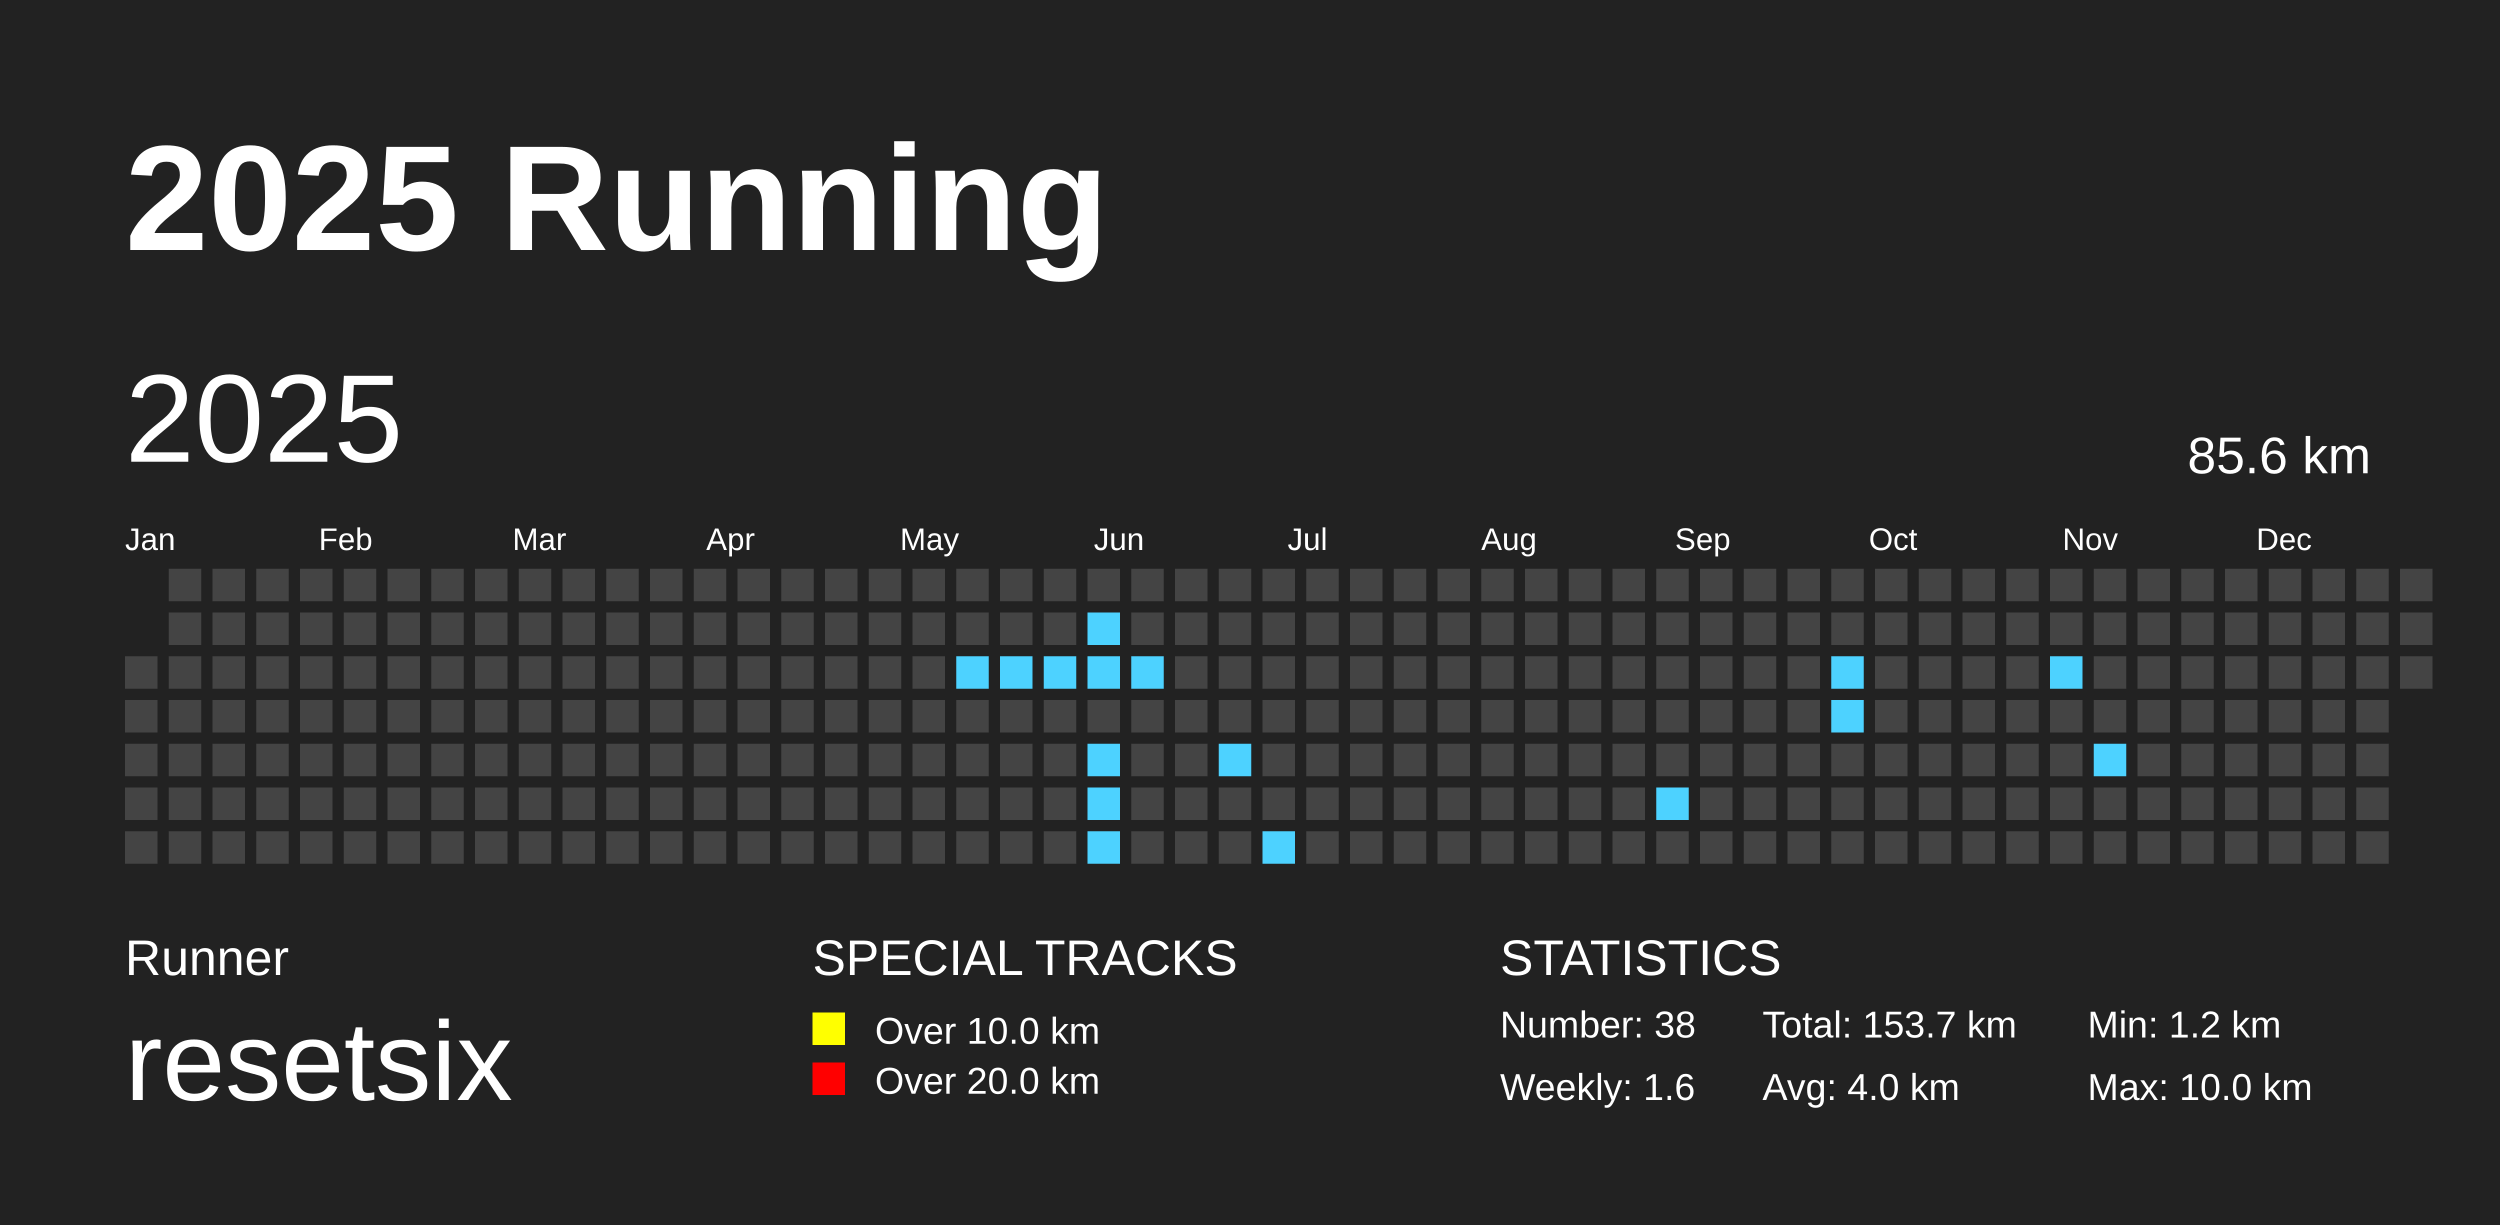
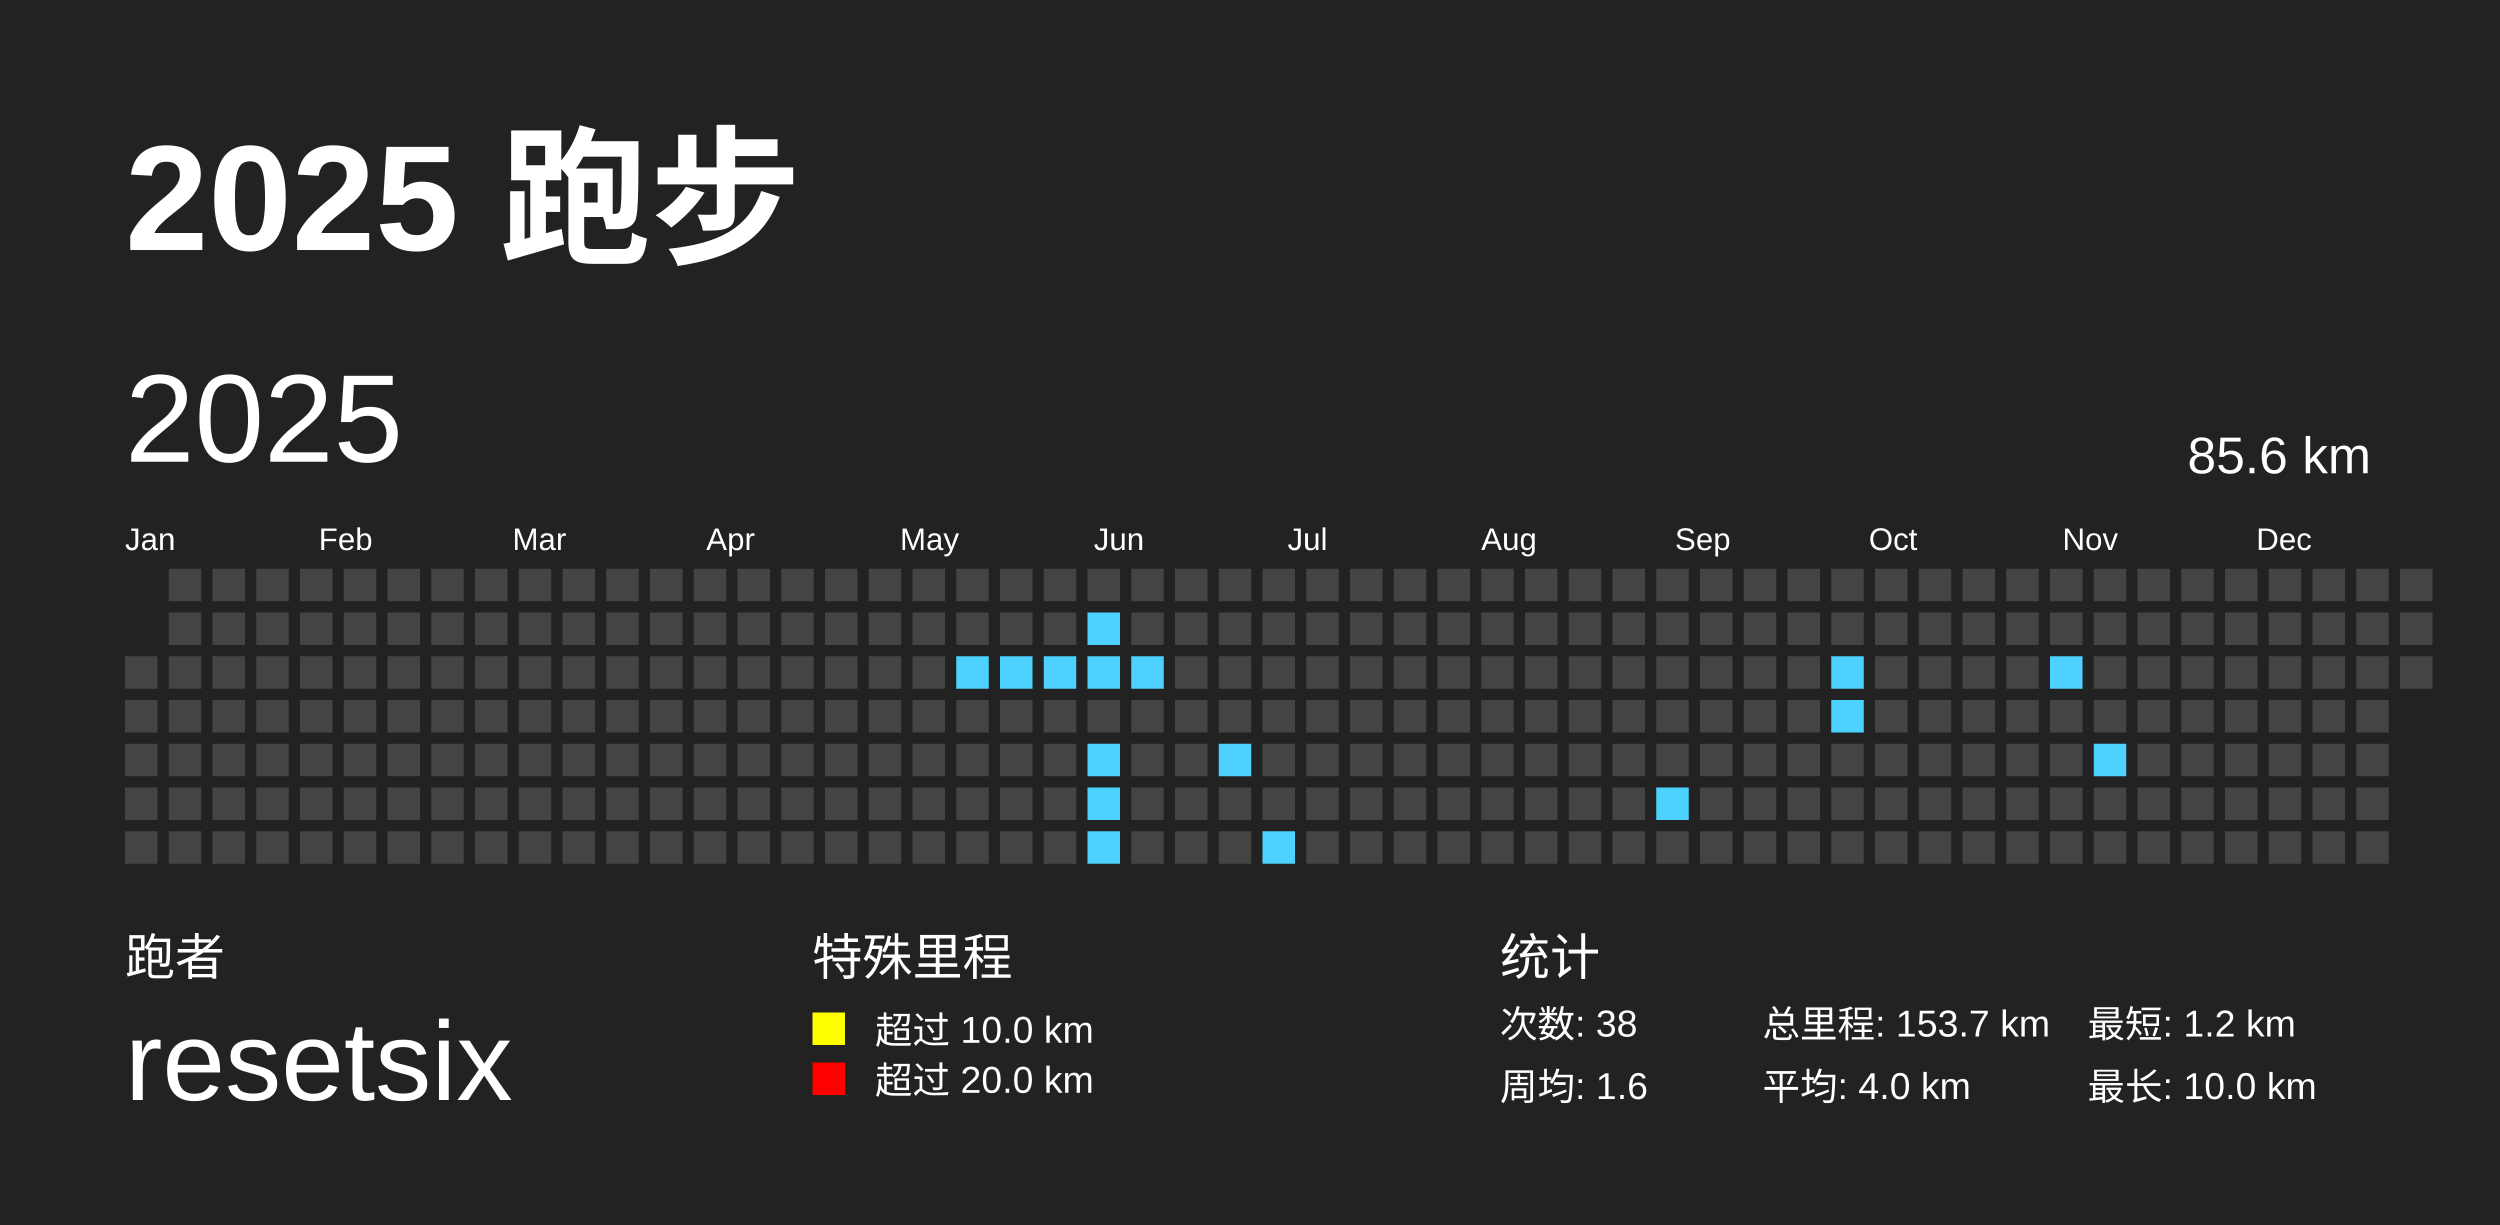
<svg xmlns="http://www.w3.org/2000/svg" baseProfile="full" height="98mm" version="1.1" viewBox="0,0,200,98" width="200mm">
  <defs>
    <pattern height="2" id="indoor-stripe" patternUnits="userSpaceOnUse" width="2">
      <line stroke="white" stroke-opacity="0.45" stroke-width="0.5" x1="0" x2="2" y1="2" y2="0" />
    </pattern>
  </defs>
  <rect fill="#222222" height="98" width="200" x="0" y="0" />
-   <text fill="#FFFFFF" style="font-size:12px; font-family:Arial; font-weight:bold;" x="10" y="20">2025 Running</text>
-   <text fill="#FFFFFF" style="font-size:4px; font-family:Arial" x="10" y="78">Runner</text>
+   <text fill="#FFFFFF" style="font-size:12px; font-family:Arial; font-weight:bold;" x="10" y="20">2025 跑步</text>
+   <text fill="#FFFFFF" style="font-size:4px; font-family:Arial" x="10" y="78">跑者</text>
  <text fill="#FFFFFF" style="font-size:9px; font-family:Arial" x="10" y="88">resetsix</text>
-   <text fill="#FFFFFF" style="font-size:4px; font-family:Arial" x="65" y="78">SPECIAL TRACKS</text>
+   <text fill="#FFFFFF" style="font-size:4px; font-family:Arial" x="65" y="78">特殊里程</text>
  <rect fill="yellow" height="2.6" width="2.6" x="65" y="81" />
-   <text fill="#FFFFFF" style="font-size:3px; font-family:Arial" x="70" y="83.5">Over 10.0 km</text>
+   <text fill="#FFFFFF" style="font-size:3px; font-family:Arial" x="70" y="83.5">超过 10.0 km</text>
  <rect fill="red" height="2.6" width="2.6" x="65" y="85" />
-   <text fill="#FFFFFF" style="font-size:3px; font-family:Arial" x="70" y="87.5">Over 20.0 km</text>
-   <text fill="#FFFFFF" style="font-size:4px; font-family:Arial" x="120" y="78">STATISTICS</text>
-   <text fill="#FFFFFF" style="font-size:3px; font-family:Arial" x="120" y="83">Number: 38</text>
-   <text fill="#FFFFFF" style="font-size:3px; font-family:Arial" x="120" y="88">Weekly: 1.6</text>
-   <text fill="#FFFFFF" style="font-size:3px; font-family:Arial" x="141" y="83">Total: 153.7 km</text>
-   <text fill="#FFFFFF" style="font-size:3px; font-family:Arial" x="141" y="88">Avg: 4.0 km</text>
-   <text fill="#FFFFFF" style="font-size:3px; font-family:Arial" x="167" y="83">Min: 1.2 km</text>
-   <text fill="#FFFFFF" style="font-size:3px; font-family:Arial" x="167" y="88">Max: 10.0 km</text>
+   <text fill="#FFFFFF" style="font-size:3px; font-family:Arial" x="70" y="87.5">超过 20.0 km</text>
+   <text fill="#FFFFFF" style="font-size:4px; font-family:Arial" x="120" y="78">统计</text>
+   <text fill="#FFFFFF" style="font-size:3px; font-family:Arial" x="120" y="83">次数: 38</text>
+   <text fill="#FFFFFF" style="font-size:3px; font-family:Arial" x="120" y="88">周均: 1.6</text>
+   <text fill="#FFFFFF" style="font-size:3px; font-family:Arial" x="141" y="83">总里程: 153.7 km</text>
+   <text fill="#FFFFFF" style="font-size:3px; font-family:Arial" x="141" y="88">平均: 4.0 km</text>
+   <text fill="#FFFFFF" style="font-size:3px; font-family:Arial" x="167" y="83">最短: 1.2 km</text>
+   <text fill="#FFFFFF" style="font-size:3px; font-family:Arial" x="167" y="88">最长: 10.0 km</text>
  <text dominant-baseline="hanging" fill="#FFFFFF" style="font-size:10.0px; font-family:Arial;" x="10" y="30">2025</text>
  <text dominant-baseline="hanging" fill="#FFFFFF" style="font-size:4.125px; font-family:Arial;" x="175" y="35">85.6 km</text>
  <text fill="#FFFFFF" style="font-size:2.5px; font-family:Arial" x="10.0" y="44">Jan</text>
  <text fill="#FFFFFF" style="font-size:2.5px; font-family:Arial" x="25.5" y="44">Feb</text>
  <text fill="#FFFFFF" style="font-size:2.5px; font-family:Arial" x="41.0" y="44">Mar</text>
  <text fill="#FFFFFF" style="font-size:2.5px; font-family:Arial" x="56.5" y="44">Apr</text>
  <text fill="#FFFFFF" style="font-size:2.5px; font-family:Arial" x="72.0" y="44">May</text>
  <text fill="#FFFFFF" style="font-size:2.5px; font-family:Arial" x="87.5" y="44">Jun</text>
  <text fill="#FFFFFF" style="font-size:2.5px; font-family:Arial" x="103.0" y="44">Jul</text>
  <text fill="#FFFFFF" style="font-size:2.5px; font-family:Arial" x="118.5" y="44">Aug</text>
  <text fill="#FFFFFF" style="font-size:2.5px; font-family:Arial" x="134.0" y="44">Sep</text>
  <text fill="#FFFFFF" style="font-size:2.5px; font-family:Arial" x="149.5" y="44">Oct</text>
  <text fill="#FFFFFF" style="font-size:2.5px; font-family:Arial" x="165.0" y="44">Nov</text>
  <text fill="#FFFFFF" style="font-size:2.5px; font-family:Arial" x="180.5" y="44">Dec</text>
  <rect fill="#444444" height="2.6" width="2.6" x="10.0" y="52.5" />
  <rect fill="#444444" height="2.6" width="2.6" x="10.0" y="56.0" />
  <rect fill="#444444" height="2.6" width="2.6" x="10.0" y="59.5" />
  <rect fill="#444444" height="2.6" width="2.6" x="10.0" y="63.0" />
  <rect fill="#444444" height="2.6" width="2.6" x="10.0" y="66.5" />
  <rect fill="#444444" height="2.6" width="2.6" x="13.5" y="45.5" />
  <rect fill="#444444" height="2.6" width="2.6" x="13.5" y="49.0" />
  <rect fill="#444444" height="2.6" width="2.6" x="13.5" y="52.5" />
  <rect fill="#444444" height="2.6" width="2.6" x="13.5" y="56.0" />
  <rect fill="#444444" height="2.6" width="2.6" x="13.5" y="59.5" />
  <rect fill="#444444" height="2.6" width="2.6" x="13.5" y="63.0" />
  <rect fill="#444444" height="2.6" width="2.6" x="13.5" y="66.5" />
  <rect fill="#444444" height="2.6" width="2.6" x="17.0" y="45.5" />
  <rect fill="#444444" height="2.6" width="2.6" x="17.0" y="49.0" />
  <rect fill="#444444" height="2.6" width="2.6" x="17.0" y="52.5" />
  <rect fill="#444444" height="2.6" width="2.6" x="17.0" y="56.0" />
  <rect fill="#444444" height="2.6" width="2.6" x="17.0" y="59.5" />
  <rect fill="#444444" height="2.6" width="2.6" x="17.0" y="63.0" />
  <rect fill="#444444" height="2.6" width="2.6" x="17.0" y="66.5" />
  <rect fill="#444444" height="2.6" width="2.6" x="20.5" y="45.5" />
  <rect fill="#444444" height="2.6" width="2.6" x="20.5" y="49.0" />
  <rect fill="#444444" height="2.6" width="2.6" x="20.5" y="52.5" />
  <rect fill="#444444" height="2.6" width="2.6" x="20.5" y="56.0" />
  <rect fill="#444444" height="2.6" width="2.6" x="20.5" y="59.5" />
  <rect fill="#444444" height="2.6" width="2.6" x="20.5" y="63.0" />
  <rect fill="#444444" height="2.6" width="2.6" x="20.5" y="66.5" />
  <rect fill="#444444" height="2.6" width="2.6" x="24.0" y="45.5" />
  <rect fill="#444444" height="2.6" width="2.6" x="24.0" y="49.0" />
  <rect fill="#444444" height="2.6" width="2.6" x="24.0" y="52.5" />
  <rect fill="#444444" height="2.6" width="2.6" x="24.0" y="56.0" />
  <rect fill="#444444" height="2.6" width="2.6" x="24.0" y="59.5" />
  <rect fill="#444444" height="2.6" width="2.6" x="24.0" y="63.0" />
  <rect fill="#444444" height="2.6" width="2.6" x="24.0" y="66.5" />
  <rect fill="#444444" height="2.6" width="2.6" x="27.5" y="45.5" />
  <rect fill="#444444" height="2.6" width="2.6" x="27.5" y="49.0" />
  <rect fill="#444444" height="2.6" width="2.6" x="27.5" y="52.5" />
  <rect fill="#444444" height="2.6" width="2.6" x="27.5" y="56.0" />
  <rect fill="#444444" height="2.6" width="2.6" x="27.5" y="59.5" />
  <rect fill="#444444" height="2.6" width="2.6" x="27.5" y="63.0" />
  <rect fill="#444444" height="2.6" width="2.6" x="27.5" y="66.5" />
  <rect fill="#444444" height="2.6" width="2.6" x="31.0" y="45.5" />
  <rect fill="#444444" height="2.6" width="2.6" x="31.0" y="49.0" />
  <rect fill="#444444" height="2.6" width="2.6" x="31.0" y="52.5" />
  <rect fill="#444444" height="2.6" width="2.6" x="31.0" y="56.0" />
  <rect fill="#444444" height="2.6" width="2.6" x="31.0" y="59.5" />
  <rect fill="#444444" height="2.6" width="2.6" x="31.0" y="63.0" />
  <rect fill="#444444" height="2.6" width="2.6" x="31.0" y="66.5" />
  <rect fill="#444444" height="2.6" width="2.6" x="34.5" y="45.5" />
  <rect fill="#444444" height="2.6" width="2.6" x="34.5" y="49.0" />
  <rect fill="#444444" height="2.6" width="2.6" x="34.5" y="52.5" />
  <rect fill="#444444" height="2.6" width="2.6" x="34.5" y="56.0" />
  <rect fill="#444444" height="2.6" width="2.6" x="34.5" y="59.5" />
  <rect fill="#444444" height="2.6" width="2.6" x="34.5" y="63.0" />
  <rect fill="#444444" height="2.6" width="2.6" x="34.5" y="66.5" />
  <rect fill="#444444" height="2.6" width="2.6" x="38.0" y="45.5" />
  <rect fill="#444444" height="2.6" width="2.6" x="38.0" y="49.0" />
  <rect fill="#444444" height="2.6" width="2.6" x="38.0" y="52.5" />
  <rect fill="#444444" height="2.6" width="2.6" x="38.0" y="56.0" />
  <rect fill="#444444" height="2.6" width="2.6" x="38.0" y="59.5" />
  <rect fill="#444444" height="2.6" width="2.6" x="38.0" y="63.0" />
  <rect fill="#444444" height="2.6" width="2.6" x="38.0" y="66.5" />
  <rect fill="#444444" height="2.6" width="2.6" x="41.5" y="45.5" />
  <rect fill="#444444" height="2.6" width="2.6" x="41.5" y="49.0" />
  <rect fill="#444444" height="2.6" width="2.6" x="41.5" y="52.5" />
  <rect fill="#444444" height="2.6" width="2.6" x="41.5" y="56.0" />
  <rect fill="#444444" height="2.6" width="2.6" x="41.5" y="59.5" />
  <rect fill="#444444" height="2.6" width="2.6" x="41.5" y="63.0" />
  <rect fill="#444444" height="2.6" width="2.6" x="41.5" y="66.5" />
  <rect fill="#444444" height="2.6" width="2.6" x="45.0" y="45.5" />
  <rect fill="#444444" height="2.6" width="2.6" x="45.0" y="49.0" />
  <rect fill="#444444" height="2.6" width="2.6" x="45.0" y="52.5" />
  <rect fill="#444444" height="2.6" width="2.6" x="45.0" y="56.0" />
  <rect fill="#444444" height="2.6" width="2.6" x="45.0" y="59.5" />
  <rect fill="#444444" height="2.6" width="2.6" x="45.0" y="63.0" />
  <rect fill="#444444" height="2.6" width="2.6" x="45.0" y="66.5" />
  <rect fill="#444444" height="2.6" width="2.6" x="48.5" y="45.5" />
  <rect fill="#444444" height="2.6" width="2.6" x="48.5" y="49.0" />
  <rect fill="#444444" height="2.6" width="2.6" x="48.5" y="52.5" />
  <rect fill="#444444" height="2.6" width="2.6" x="48.5" y="56.0" />
  <rect fill="#444444" height="2.6" width="2.6" x="48.5" y="59.5" />
  <rect fill="#444444" height="2.6" width="2.6" x="48.5" y="63.0" />
  <rect fill="#444444" height="2.6" width="2.6" x="48.5" y="66.5" />
  <rect fill="#444444" height="2.6" width="2.6" x="52.0" y="45.5" />
  <rect fill="#444444" height="2.6" width="2.6" x="52.0" y="49.0" />
  <rect fill="#444444" height="2.6" width="2.6" x="52.0" y="52.5" />
  <rect fill="#444444" height="2.6" width="2.6" x="52.0" y="56.0" />
  <rect fill="#444444" height="2.6" width="2.6" x="52.0" y="59.5" />
  <rect fill="#444444" height="2.6" width="2.6" x="52.0" y="63.0" />
  <rect fill="#444444" height="2.6" width="2.6" x="52.0" y="66.5" />
  <rect fill="#444444" height="2.6" width="2.6" x="55.5" y="45.5" />
  <rect fill="#444444" height="2.6" width="2.6" x="55.5" y="49.0" />
  <rect fill="#444444" height="2.6" width="2.6" x="55.5" y="52.5" />
  <rect fill="#444444" height="2.6" width="2.6" x="55.5" y="56.0" />
  <rect fill="#444444" height="2.6" width="2.6" x="55.5" y="59.5" />
  <rect fill="#444444" height="2.6" width="2.6" x="55.5" y="63.0" />
  <rect fill="#444444" height="2.6" width="2.6" x="55.5" y="66.5" />
  <rect fill="#444444" height="2.6" width="2.6" x="59.0" y="45.5" />
  <rect fill="#444444" height="2.6" width="2.6" x="59.0" y="49.0" />
  <rect fill="#444444" height="2.6" width="2.6" x="59.0" y="52.5" />
  <rect fill="#444444" height="2.6" width="2.6" x="59.0" y="56.0" />
  <rect fill="#444444" height="2.6" width="2.6" x="59.0" y="59.5" />
  <rect fill="#444444" height="2.6" width="2.6" x="59.0" y="63.0" />
  <rect fill="#444444" height="2.6" width="2.6" x="59.0" y="66.5" />
  <rect fill="#444444" height="2.6" width="2.6" x="62.5" y="45.5" />
  <rect fill="#444444" height="2.6" width="2.6" x="62.5" y="49.0" />
  <rect fill="#444444" height="2.6" width="2.6" x="62.5" y="52.5" />
  <rect fill="#444444" height="2.6" width="2.6" x="62.5" y="56.0" />
  <rect fill="#444444" height="2.6" width="2.6" x="62.5" y="59.5" />
  <rect fill="#444444" height="2.6" width="2.6" x="62.5" y="63.0" />
  <rect fill="#444444" height="2.6" width="2.6" x="62.5" y="66.5" />
  <rect fill="#444444" height="2.6" width="2.6" x="66.0" y="45.5" />
  <rect fill="#444444" height="2.6" width="2.6" x="66.0" y="49.0" />
  <rect fill="#444444" height="2.6" width="2.6" x="66.0" y="52.5" />
  <rect fill="#444444" height="2.6" width="2.6" x="66.0" y="56.0" />
  <rect fill="#444444" height="2.6" width="2.6" x="66.0" y="59.5" />
  <rect fill="#444444" height="2.6" width="2.6" x="66.0" y="63.0" />
  <rect fill="#444444" height="2.6" width="2.6" x="66.0" y="66.5" />
  <rect fill="#444444" height="2.6" width="2.6" x="69.5" y="45.5" />
  <rect fill="#444444" height="2.6" width="2.6" x="69.5" y="49.0" />
  <rect fill="#444444" height="2.6" width="2.6" x="69.5" y="52.5" />
  <rect fill="#444444" height="2.6" width="2.6" x="69.5" y="56.0" />
  <rect fill="#444444" height="2.6" width="2.6" x="69.5" y="59.5" />
  <rect fill="#444444" height="2.6" width="2.6" x="69.5" y="63.0" />
  <rect fill="#444444" height="2.6" width="2.6" x="69.5" y="66.5" />
  <rect fill="#444444" height="2.6" width="2.6" x="73.0" y="45.5" />
  <rect fill="#444444" height="2.6" width="2.6" x="73.0" y="49.0" />
  <rect fill="#444444" height="2.6" width="2.6" x="73.0" y="52.5" />
  <rect fill="#444444" height="2.6" width="2.6" x="73.0" y="56.0" />
  <rect fill="#444444" height="2.6" width="2.6" x="73.0" y="59.5" />
  <rect fill="#444444" height="2.6" width="2.6" x="73.0" y="63.0" />
  <rect fill="#444444" height="2.6" width="2.6" x="73.0" y="66.5" />
  <rect fill="#444444" height="2.6" width="2.6" x="76.5" y="45.5" />
  <rect fill="#444444" height="2.6" width="2.6" x="76.5" y="49.0" />
  <rect fill="#4DD2FF" height="2.6" width="2.6" x="76.5" y="52.5" />
  <rect fill="#444444" height="2.6" width="2.6" x="76.5" y="56.0" />
  <rect fill="#444444" height="2.6" width="2.6" x="76.5" y="59.5" />
  <rect fill="#444444" height="2.6" width="2.6" x="76.5" y="63.0" />
  <rect fill="#444444" height="2.6" width="2.6" x="76.5" y="66.5" />
  <rect fill="#444444" height="2.6" width="2.6" x="80.0" y="45.5" />
  <rect fill="#444444" height="2.6" width="2.6" x="80.0" y="49.0" />
  <rect fill="#4DD2FF" height="2.6" width="2.6" x="80.0" y="52.5" />
  <rect fill="#444444" height="2.6" width="2.6" x="80.0" y="56.0" />
  <rect fill="#444444" height="2.6" width="2.6" x="80.0" y="59.5" />
  <rect fill="#444444" height="2.6" width="2.6" x="80.0" y="63.0" />
  <rect fill="#444444" height="2.6" width="2.6" x="80.0" y="66.5" />
  <rect fill="#444444" height="2.6" width="2.6" x="83.5" y="45.5" />
  <rect fill="#444444" height="2.6" width="2.6" x="83.5" y="49.0" />
  <rect fill="#4DD2FF" height="2.6" width="2.6" x="83.5" y="52.5" />
  <rect fill="#444444" height="2.6" width="2.6" x="83.5" y="56.0" />
  <rect fill="#444444" height="2.6" width="2.6" x="83.5" y="59.5" />
  <rect fill="#444444" height="2.6" width="2.6" x="83.5" y="63.0" />
  <rect fill="#444444" height="2.6" width="2.6" x="83.5" y="66.5" />
  <rect fill="#444444" height="2.6" width="2.6" x="87.0" y="45.5" />
  <rect fill="#4DD2FF" height="2.6" width="2.6" x="87.0" y="49.0" />
  <rect fill="#4DD2FF" height="2.6" width="2.6" x="87.0" y="52.5" />
  <rect fill="#444444" height="2.6" width="2.6" x="87.0" y="56.0" />
  <rect fill="#4DD2FF" height="2.6" width="2.6" x="87.0" y="59.5" />
  <rect fill="#4DD2FF" height="2.6" width="2.6" x="87.0" y="63.0" />
  <rect fill="#4DD2FF" height="2.6" width="2.6" x="87.0" y="66.5" />
  <rect fill="#444444" height="2.6" width="2.6" x="90.5" y="45.5" />
  <rect fill="#444444" height="2.6" width="2.6" x="90.5" y="49.0" />
  <rect fill="#4DD2FF" height="2.6" width="2.6" x="90.5" y="52.5" />
  <rect fill="#444444" height="2.6" width="2.6" x="90.5" y="56.0" />
  <rect fill="#444444" height="2.6" width="2.6" x="90.5" y="59.5" />
  <rect fill="#444444" height="2.6" width="2.6" x="90.5" y="63.0" />
  <rect fill="#444444" height="2.6" width="2.6" x="90.5" y="66.5" />
  <rect fill="#444444" height="2.6" width="2.6" x="94.0" y="45.5" />
  <rect fill="#444444" height="2.6" width="2.6" x="94.0" y="49.0" />
  <rect fill="#444444" height="2.6" width="2.6" x="94.0" y="52.5" />
  <rect fill="#444444" height="2.6" width="2.6" x="94.0" y="56.0" />
  <rect fill="#444444" height="2.6" width="2.6" x="94.0" y="59.5" />
  <rect fill="#444444" height="2.6" width="2.6" x="94.0" y="63.0" />
  <rect fill="#444444" height="2.6" width="2.6" x="94.0" y="66.5" />
  <rect fill="#444444" height="2.6" width="2.6" x="97.5" y="45.5" />
  <rect fill="#444444" height="2.6" width="2.6" x="97.5" y="49.0" />
  <rect fill="#444444" height="2.6" width="2.6" x="97.5" y="52.5" />
  <rect fill="#444444" height="2.6" width="2.6" x="97.5" y="56.0" />
  <rect fill="#4DD2FF" height="2.6" width="2.6" x="97.5" y="59.5" />
  <rect fill="#444444" height="2.6" width="2.6" x="97.5" y="63.0" />
  <rect fill="#444444" height="2.6" width="2.6" x="97.5" y="66.5" />
  <rect fill="#444444" height="2.6" width="2.6" x="101.0" y="45.5" />
  <rect fill="#444444" height="2.6" width="2.6" x="101.0" y="49.0" />
  <rect fill="#444444" height="2.6" width="2.6" x="101.0" y="52.5" />
  <rect fill="#444444" height="2.6" width="2.6" x="101.0" y="56.0" />
  <rect fill="#444444" height="2.6" width="2.6" x="101.0" y="59.5" />
  <rect fill="#444444" height="2.6" width="2.6" x="101.0" y="63.0" />
  <rect fill="#4DD2FF" height="2.6" width="2.6" x="101.0" y="66.5" />
  <rect fill="#444444" height="2.6" width="2.6" x="104.5" y="45.5" />
  <rect fill="#444444" height="2.6" width="2.6" x="104.5" y="49.0" />
  <rect fill="#444444" height="2.6" width="2.6" x="104.5" y="52.5" />
  <rect fill="#444444" height="2.6" width="2.6" x="104.5" y="56.0" />
  <rect fill="#444444" height="2.6" width="2.6" x="104.5" y="59.5" />
  <rect fill="#444444" height="2.6" width="2.6" x="104.5" y="63.0" />
  <rect fill="#444444" height="2.6" width="2.6" x="104.5" y="66.5" />
  <rect fill="#444444" height="2.6" width="2.6" x="108.0" y="45.5" />
  <rect fill="#444444" height="2.6" width="2.6" x="108.0" y="49.0" />
  <rect fill="#444444" height="2.6" width="2.6" x="108.0" y="52.5" />
  <rect fill="#444444" height="2.6" width="2.6" x="108.0" y="56.0" />
  <rect fill="#444444" height="2.6" width="2.6" x="108.0" y="59.5" />
  <rect fill="#444444" height="2.6" width="2.6" x="108.0" y="63.0" />
  <rect fill="#444444" height="2.6" width="2.6" x="108.0" y="66.5" />
  <rect fill="#444444" height="2.6" width="2.6" x="111.5" y="45.5" />
  <rect fill="#444444" height="2.6" width="2.6" x="111.5" y="49.0" />
  <rect fill="#444444" height="2.6" width="2.6" x="111.5" y="52.5" />
  <rect fill="#444444" height="2.6" width="2.6" x="111.5" y="56.0" />
  <rect fill="#444444" height="2.6" width="2.6" x="111.5" y="59.5" />
  <rect fill="#444444" height="2.6" width="2.6" x="111.5" y="63.0" />
  <rect fill="#444444" height="2.6" width="2.6" x="111.5" y="66.5" />
  <rect fill="#444444" height="2.6" width="2.6" x="115.0" y="45.5" />
  <rect fill="#444444" height="2.6" width="2.6" x="115.0" y="49.0" />
  <rect fill="#444444" height="2.6" width="2.6" x="115.0" y="52.5" />
  <rect fill="#444444" height="2.6" width="2.6" x="115.0" y="56.0" />
  <rect fill="#444444" height="2.6" width="2.6" x="115.0" y="59.5" />
  <rect fill="#444444" height="2.6" width="2.6" x="115.0" y="63.0" />
  <rect fill="#444444" height="2.6" width="2.6" x="115.0" y="66.5" />
  <rect fill="#444444" height="2.6" width="2.6" x="118.5" y="45.5" />
  <rect fill="#444444" height="2.6" width="2.6" x="118.5" y="49.0" />
  <rect fill="#444444" height="2.6" width="2.6" x="118.5" y="52.5" />
  <rect fill="#444444" height="2.6" width="2.6" x="118.5" y="56.0" />
  <rect fill="#444444" height="2.6" width="2.6" x="118.5" y="59.5" />
  <rect fill="#444444" height="2.6" width="2.6" x="118.5" y="63.0" />
  <rect fill="#444444" height="2.6" width="2.6" x="118.5" y="66.5" />
  <rect fill="#444444" height="2.6" width="2.6" x="122.0" y="45.5" />
  <rect fill="#444444" height="2.6" width="2.6" x="122.0" y="49.0" />
  <rect fill="#444444" height="2.6" width="2.6" x="122.0" y="52.5" />
  <rect fill="#444444" height="2.6" width="2.6" x="122.0" y="56.0" />
  <rect fill="#444444" height="2.6" width="2.6" x="122.0" y="59.5" />
  <rect fill="#444444" height="2.6" width="2.6" x="122.0" y="63.0" />
  <rect fill="#444444" height="2.6" width="2.6" x="122.0" y="66.5" />
  <rect fill="#444444" height="2.6" width="2.6" x="125.5" y="45.5" />
  <rect fill="#444444" height="2.6" width="2.6" x="125.5" y="49.0" />
  <rect fill="#444444" height="2.6" width="2.6" x="125.5" y="52.5" />
  <rect fill="#444444" height="2.6" width="2.6" x="125.5" y="56.0" />
  <rect fill="#444444" height="2.6" width="2.6" x="125.5" y="59.5" />
  <rect fill="#444444" height="2.6" width="2.6" x="125.5" y="63.0" />
  <rect fill="#444444" height="2.6" width="2.6" x="125.5" y="66.5" />
  <rect fill="#444444" height="2.6" width="2.6" x="129.0" y="45.5" />
  <rect fill="#444444" height="2.6" width="2.6" x="129.0" y="49.0" />
  <rect fill="#444444" height="2.6" width="2.6" x="129.0" y="52.5" />
  <rect fill="#444444" height="2.6" width="2.6" x="129.0" y="56.0" />
  <rect fill="#444444" height="2.6" width="2.6" x="129.0" y="59.5" />
  <rect fill="#444444" height="2.6" width="2.6" x="129.0" y="63.0" />
  <rect fill="#444444" height="2.6" width="2.6" x="129.0" y="66.5" />
  <rect fill="#444444" height="2.6" width="2.6" x="132.5" y="45.5" />
  <rect fill="#444444" height="2.6" width="2.6" x="132.5" y="49.0" />
  <rect fill="#444444" height="2.6" width="2.6" x="132.5" y="52.5" />
  <rect fill="#444444" height="2.6" width="2.6" x="132.5" y="56.0" />
  <rect fill="#444444" height="2.6" width="2.6" x="132.5" y="59.5" />
  <rect fill="#4DD2FF" height="2.6" width="2.6" x="132.5" y="63.0" />
  <rect fill="#444444" height="2.6" width="2.6" x="132.5" y="66.5" />
  <rect fill="#444444" height="2.6" width="2.6" x="136.0" y="45.5" />
  <rect fill="#444444" height="2.6" width="2.6" x="136.0" y="49.0" />
  <rect fill="#444444" height="2.6" width="2.6" x="136.0" y="52.5" />
  <rect fill="#444444" height="2.6" width="2.6" x="136.0" y="56.0" />
  <rect fill="#444444" height="2.6" width="2.6" x="136.0" y="59.5" />
  <rect fill="#444444" height="2.6" width="2.6" x="136.0" y="63.0" />
  <rect fill="#444444" height="2.6" width="2.6" x="136.0" y="66.5" />
  <rect fill="#444444" height="2.6" width="2.6" x="139.5" y="45.5" />
  <rect fill="#444444" height="2.6" width="2.6" x="139.5" y="49.0" />
  <rect fill="#444444" height="2.6" width="2.6" x="139.5" y="52.5" />
  <rect fill="#444444" height="2.6" width="2.6" x="139.5" y="56.0" />
  <rect fill="#444444" height="2.6" width="2.6" x="139.5" y="59.5" />
  <rect fill="#444444" height="2.6" width="2.6" x="139.5" y="63.0" />
  <rect fill="#444444" height="2.6" width="2.6" x="139.5" y="66.5" />
  <rect fill="#444444" height="2.6" width="2.6" x="143.0" y="45.5" />
  <rect fill="#444444" height="2.6" width="2.6" x="143.0" y="49.0" />
  <rect fill="#444444" height="2.6" width="2.6" x="143.0" y="52.5" />
  <rect fill="#444444" height="2.6" width="2.6" x="143.0" y="56.0" />
  <rect fill="#444444" height="2.6" width="2.6" x="143.0" y="59.5" />
  <rect fill="#444444" height="2.6" width="2.6" x="143.0" y="63.0" />
  <rect fill="#444444" height="2.6" width="2.6" x="143.0" y="66.5" />
  <rect fill="#444444" height="2.6" width="2.6" x="146.5" y="45.5" />
  <rect fill="#444444" height="2.6" width="2.6" x="146.5" y="49.0" />
  <rect fill="#4DD2FF" height="2.6" width="2.6" x="146.5" y="52.5" />
  <rect fill="#4DD2FF" height="2.6" width="2.6" x="146.5" y="56.0" />
  <rect fill="#444444" height="2.6" width="2.6" x="146.5" y="59.5" />
  <rect fill="#444444" height="2.6" width="2.6" x="146.5" y="63.0" />
  <rect fill="#444444" height="2.6" width="2.6" x="146.5" y="66.5" />
  <rect fill="#444444" height="2.6" width="2.6" x="150.0" y="45.5" />
  <rect fill="#444444" height="2.6" width="2.6" x="150.0" y="49.0" />
  <rect fill="#444444" height="2.6" width="2.6" x="150.0" y="52.5" />
  <rect fill="#444444" height="2.6" width="2.6" x="150.0" y="56.0" />
  <rect fill="#444444" height="2.6" width="2.6" x="150.0" y="59.5" />
  <rect fill="#444444" height="2.6" width="2.6" x="150.0" y="63.0" />
  <rect fill="#444444" height="2.6" width="2.6" x="150.0" y="66.5" />
  <rect fill="#444444" height="2.6" width="2.6" x="153.5" y="45.5" />
  <rect fill="#444444" height="2.6" width="2.6" x="153.5" y="49.0" />
  <rect fill="#444444" height="2.6" width="2.6" x="153.5" y="52.5" />
  <rect fill="#444444" height="2.6" width="2.6" x="153.5" y="56.0" />
  <rect fill="#444444" height="2.6" width="2.6" x="153.5" y="59.5" />
  <rect fill="#444444" height="2.6" width="2.6" x="153.5" y="63.0" />
  <rect fill="#444444" height="2.6" width="2.6" x="153.5" y="66.5" />
  <rect fill="#444444" height="2.6" width="2.6" x="157.0" y="45.5" />
  <rect fill="#444444" height="2.6" width="2.6" x="157.0" y="49.0" />
  <rect fill="#444444" height="2.6" width="2.6" x="157.0" y="52.5" />
  <rect fill="#444444" height="2.6" width="2.6" x="157.0" y="56.0" />
  <rect fill="#444444" height="2.6" width="2.6" x="157.0" y="59.5" />
  <rect fill="#444444" height="2.6" width="2.6" x="157.0" y="63.0" />
  <rect fill="#444444" height="2.6" width="2.6" x="157.0" y="66.5" />
  <rect fill="#444444" height="2.6" width="2.6" x="160.5" y="45.5" />
  <rect fill="#444444" height="2.6" width="2.6" x="160.5" y="49.0" />
  <rect fill="#444444" height="2.6" width="2.6" x="160.5" y="52.5" />
  <rect fill="#444444" height="2.6" width="2.6" x="160.5" y="56.0" />
  <rect fill="#444444" height="2.6" width="2.6" x="160.5" y="59.5" />
  <rect fill="#444444" height="2.6" width="2.6" x="160.5" y="63.0" />
  <rect fill="#444444" height="2.6" width="2.6" x="160.5" y="66.5" />
  <rect fill="#444444" height="2.6" width="2.6" x="164.0" y="45.5" />
  <rect fill="#444444" height="2.6" width="2.6" x="164.0" y="49.0" />
  <rect fill="#4DD2FF" height="2.6" width="2.6" x="164.0" y="52.5" />
  <rect fill="#444444" height="2.6" width="2.6" x="164.0" y="56.0" />
  <rect fill="#444444" height="2.6" width="2.6" x="164.0" y="59.5" />
  <rect fill="#444444" height="2.6" width="2.6" x="164.0" y="63.0" />
  <rect fill="#444444" height="2.6" width="2.6" x="164.0" y="66.5" />
  <rect fill="#444444" height="2.6" width="2.6" x="167.5" y="45.5" />
  <rect fill="#444444" height="2.6" width="2.6" x="167.5" y="49.0" />
  <rect fill="#444444" height="2.6" width="2.6" x="167.5" y="52.5" />
  <rect fill="#444444" height="2.6" width="2.6" x="167.5" y="56.0" />
  <rect fill="#4DD2FF" height="2.6" width="2.6" x="167.5" y="59.5" />
  <rect fill="#444444" height="2.6" width="2.6" x="167.5" y="63.0" />
  <rect fill="#444444" height="2.6" width="2.6" x="167.5" y="66.5" />
  <rect fill="#444444" height="2.6" width="2.6" x="171.0" y="45.5" />
  <rect fill="#444444" height="2.6" width="2.6" x="171.0" y="49.0" />
  <rect fill="#444444" height="2.6" width="2.6" x="171.0" y="52.5" />
  <rect fill="#444444" height="2.6" width="2.6" x="171.0" y="56.0" />
  <rect fill="#444444" height="2.6" width="2.6" x="171.0" y="59.5" />
  <rect fill="#444444" height="2.6" width="2.6" x="171.0" y="63.0" />
  <rect fill="#444444" height="2.6" width="2.6" x="171.0" y="66.5" />
  <rect fill="#444444" height="2.6" width="2.6" x="174.5" y="45.5" />
  <rect fill="#444444" height="2.6" width="2.6" x="174.5" y="49.0" />
  <rect fill="#444444" height="2.6" width="2.6" x="174.5" y="52.5" />
  <rect fill="#444444" height="2.6" width="2.6" x="174.5" y="56.0" />
  <rect fill="#444444" height="2.6" width="2.6" x="174.5" y="59.5" />
  <rect fill="#444444" height="2.6" width="2.6" x="174.5" y="63.0" />
  <rect fill="#444444" height="2.6" width="2.6" x="174.5" y="66.5" />
  <rect fill="#444444" height="2.6" width="2.6" x="178.0" y="45.5" />
  <rect fill="#444444" height="2.6" width="2.6" x="178.0" y="49.0" />
  <rect fill="#444444" height="2.6" width="2.6" x="178.0" y="52.5" />
  <rect fill="#444444" height="2.6" width="2.6" x="178.0" y="56.0" />
  <rect fill="#444444" height="2.6" width="2.6" x="178.0" y="59.5" />
  <rect fill="#444444" height="2.6" width="2.6" x="178.0" y="63.0" />
  <rect fill="#444444" height="2.6" width="2.6" x="178.0" y="66.5" />
  <rect fill="#444444" height="2.6" width="2.6" x="181.5" y="45.5" />
  <rect fill="#444444" height="2.6" width="2.6" x="181.5" y="49.0" />
  <rect fill="#444444" height="2.6" width="2.6" x="181.5" y="52.5" />
  <rect fill="#444444" height="2.6" width="2.6" x="181.5" y="56.0" />
  <rect fill="#444444" height="2.6" width="2.6" x="181.5" y="59.5" />
  <rect fill="#444444" height="2.6" width="2.6" x="181.5" y="63.0" />
  <rect fill="#444444" height="2.6" width="2.6" x="181.5" y="66.5" />
  <rect fill="#444444" height="2.6" width="2.6" x="185.0" y="45.5" />
  <rect fill="#444444" height="2.6" width="2.6" x="185.0" y="49.0" />
  <rect fill="#444444" height="2.6" width="2.6" x="185.0" y="52.5" />
  <rect fill="#444444" height="2.6" width="2.6" x="185.0" y="56.0" />
  <rect fill="#444444" height="2.6" width="2.6" x="185.0" y="59.5" />
  <rect fill="#444444" height="2.6" width="2.6" x="185.0" y="63.0" />
  <rect fill="#444444" height="2.6" width="2.6" x="185.0" y="66.5" />
  <rect fill="#444444" height="2.6" width="2.6" x="188.5" y="45.5" />
  <rect fill="#444444" height="2.6" width="2.6" x="188.5" y="49.0" />
  <rect fill="#444444" height="2.6" width="2.6" x="188.5" y="52.5" />
  <rect fill="#444444" height="2.6" width="2.6" x="188.5" y="56.0" />
  <rect fill="#444444" height="2.6" width="2.6" x="188.5" y="59.5" />
  <rect fill="#444444" height="2.6" width="2.6" x="188.5" y="63.0" />
  <rect fill="#444444" height="2.6" width="2.6" x="188.5" y="66.5" />
  <rect fill="#444444" height="2.6" width="2.6" x="192.0" y="45.5" />
  <rect fill="#444444" height="2.6" width="2.6" x="192.0" y="49.0" />
  <rect fill="#444444" height="2.6" width="2.6" x="192.0" y="52.5" />
</svg>
